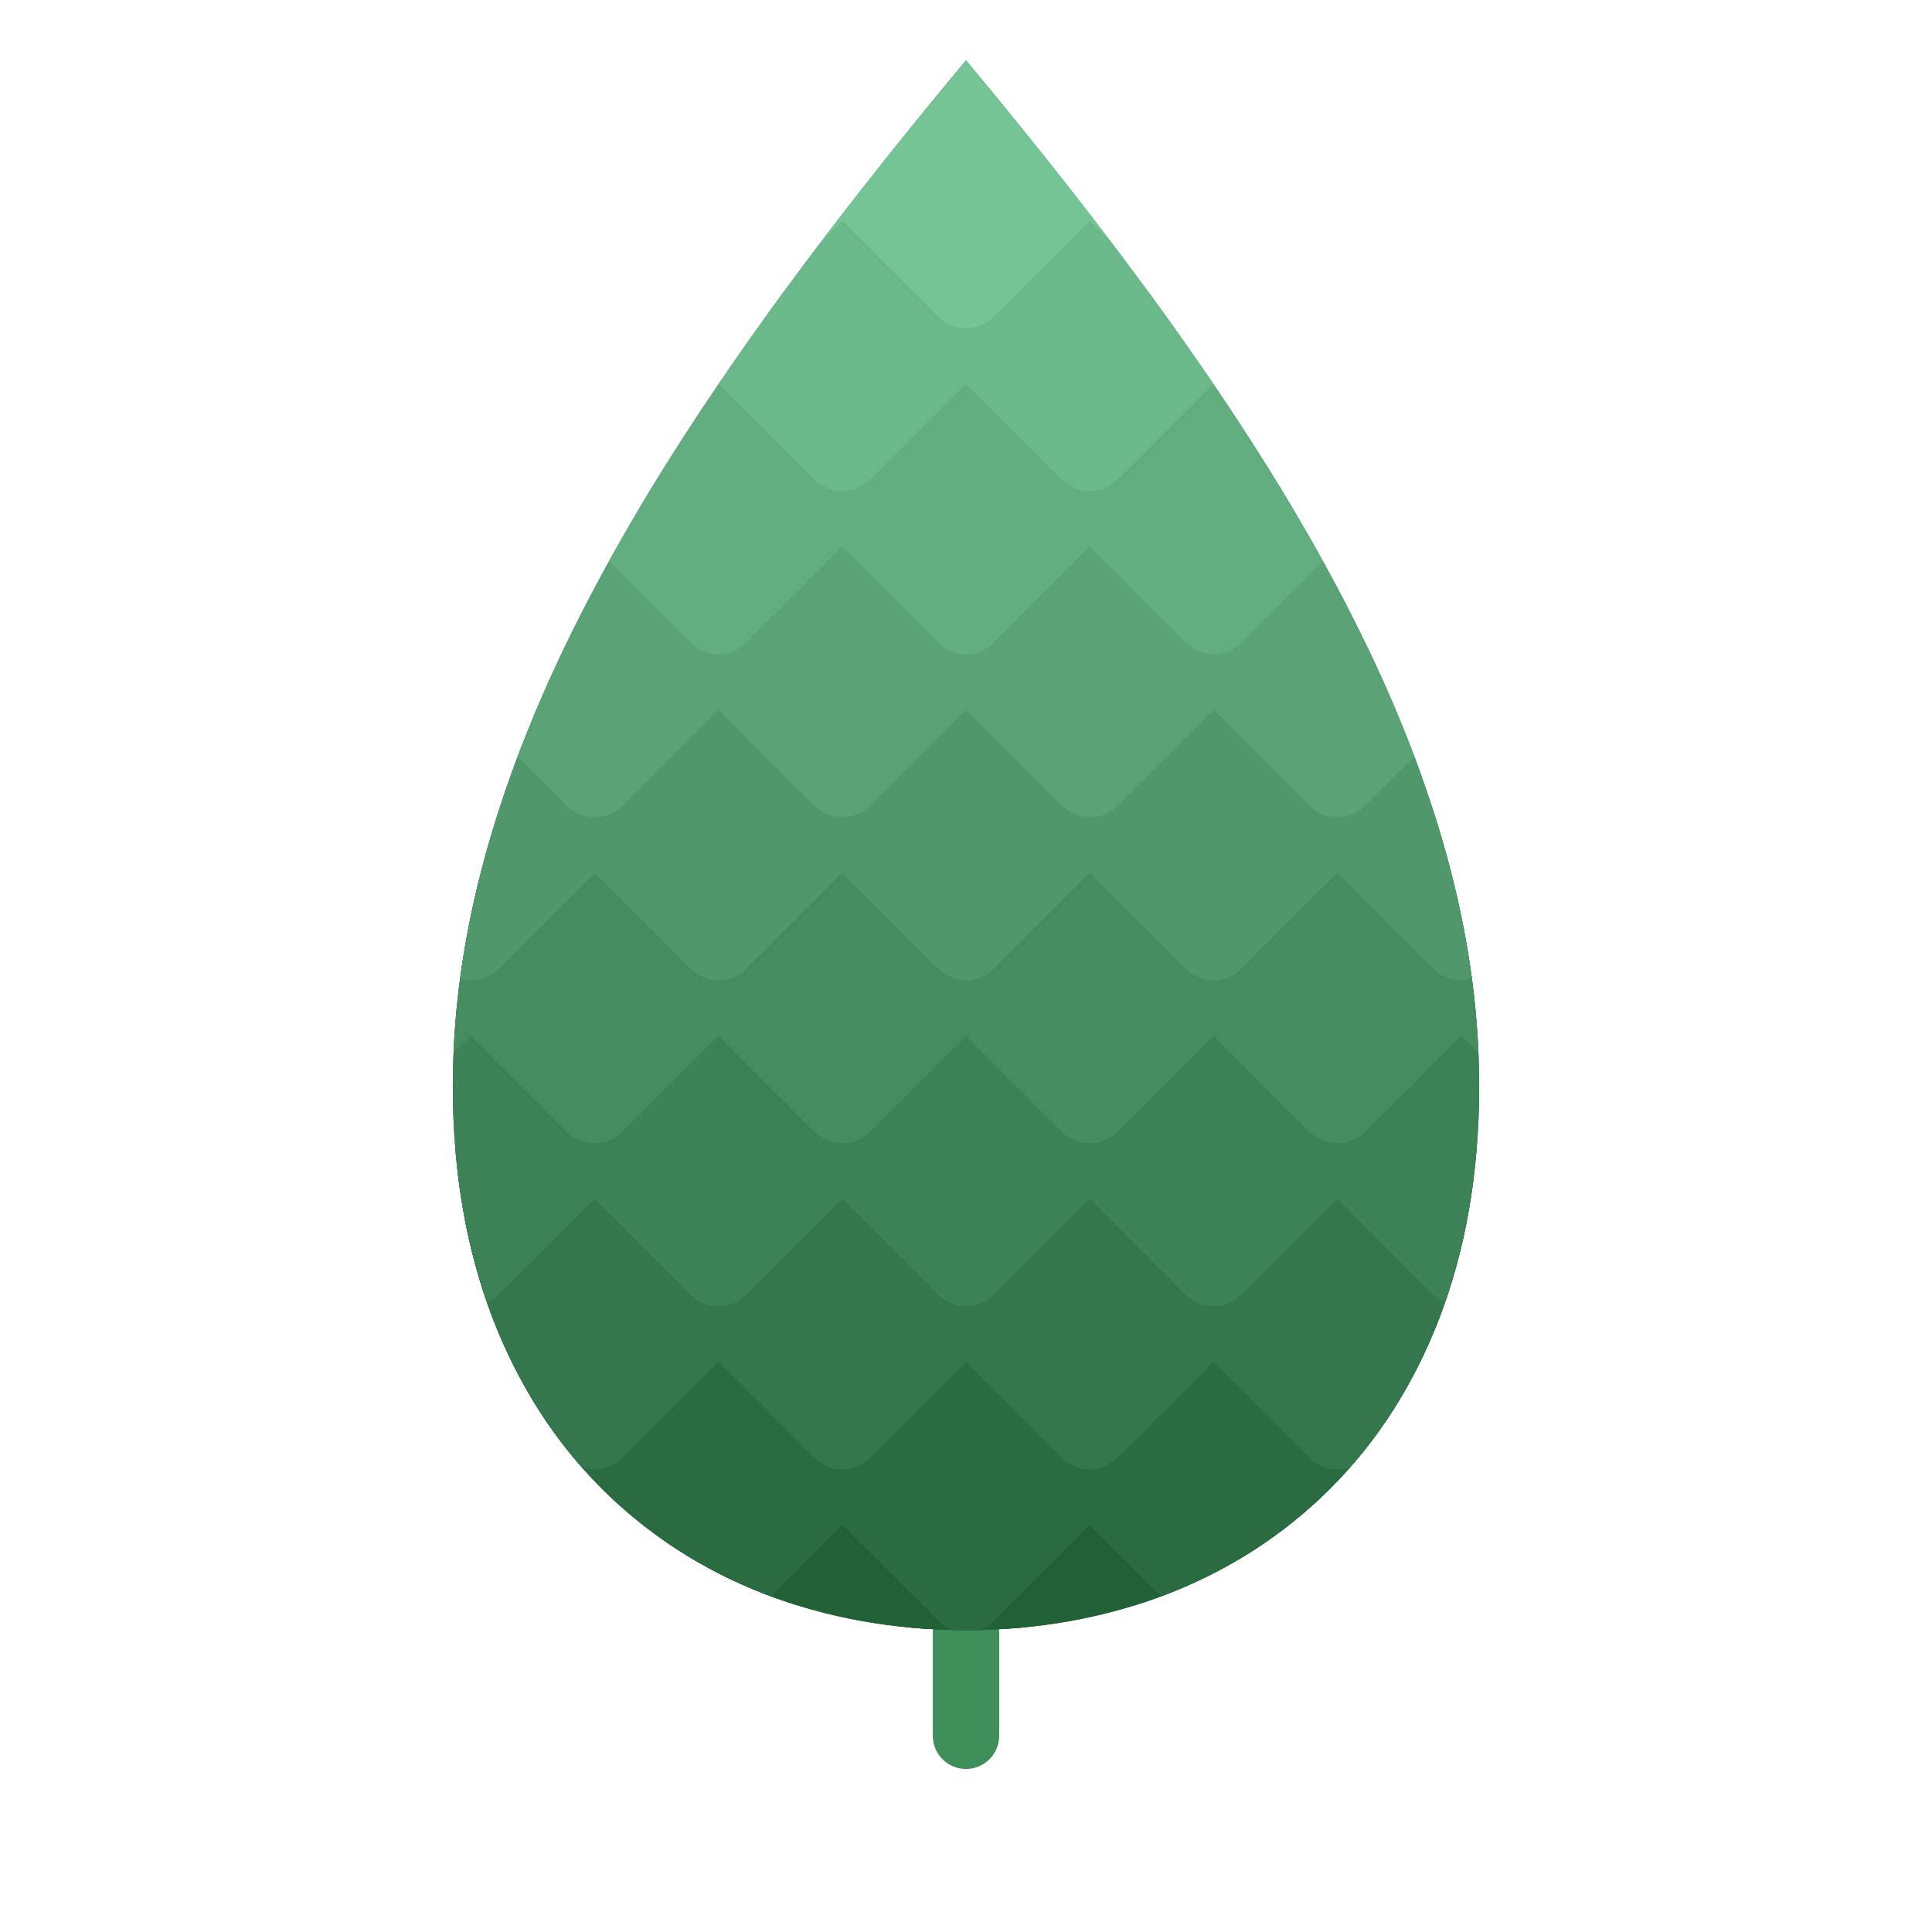
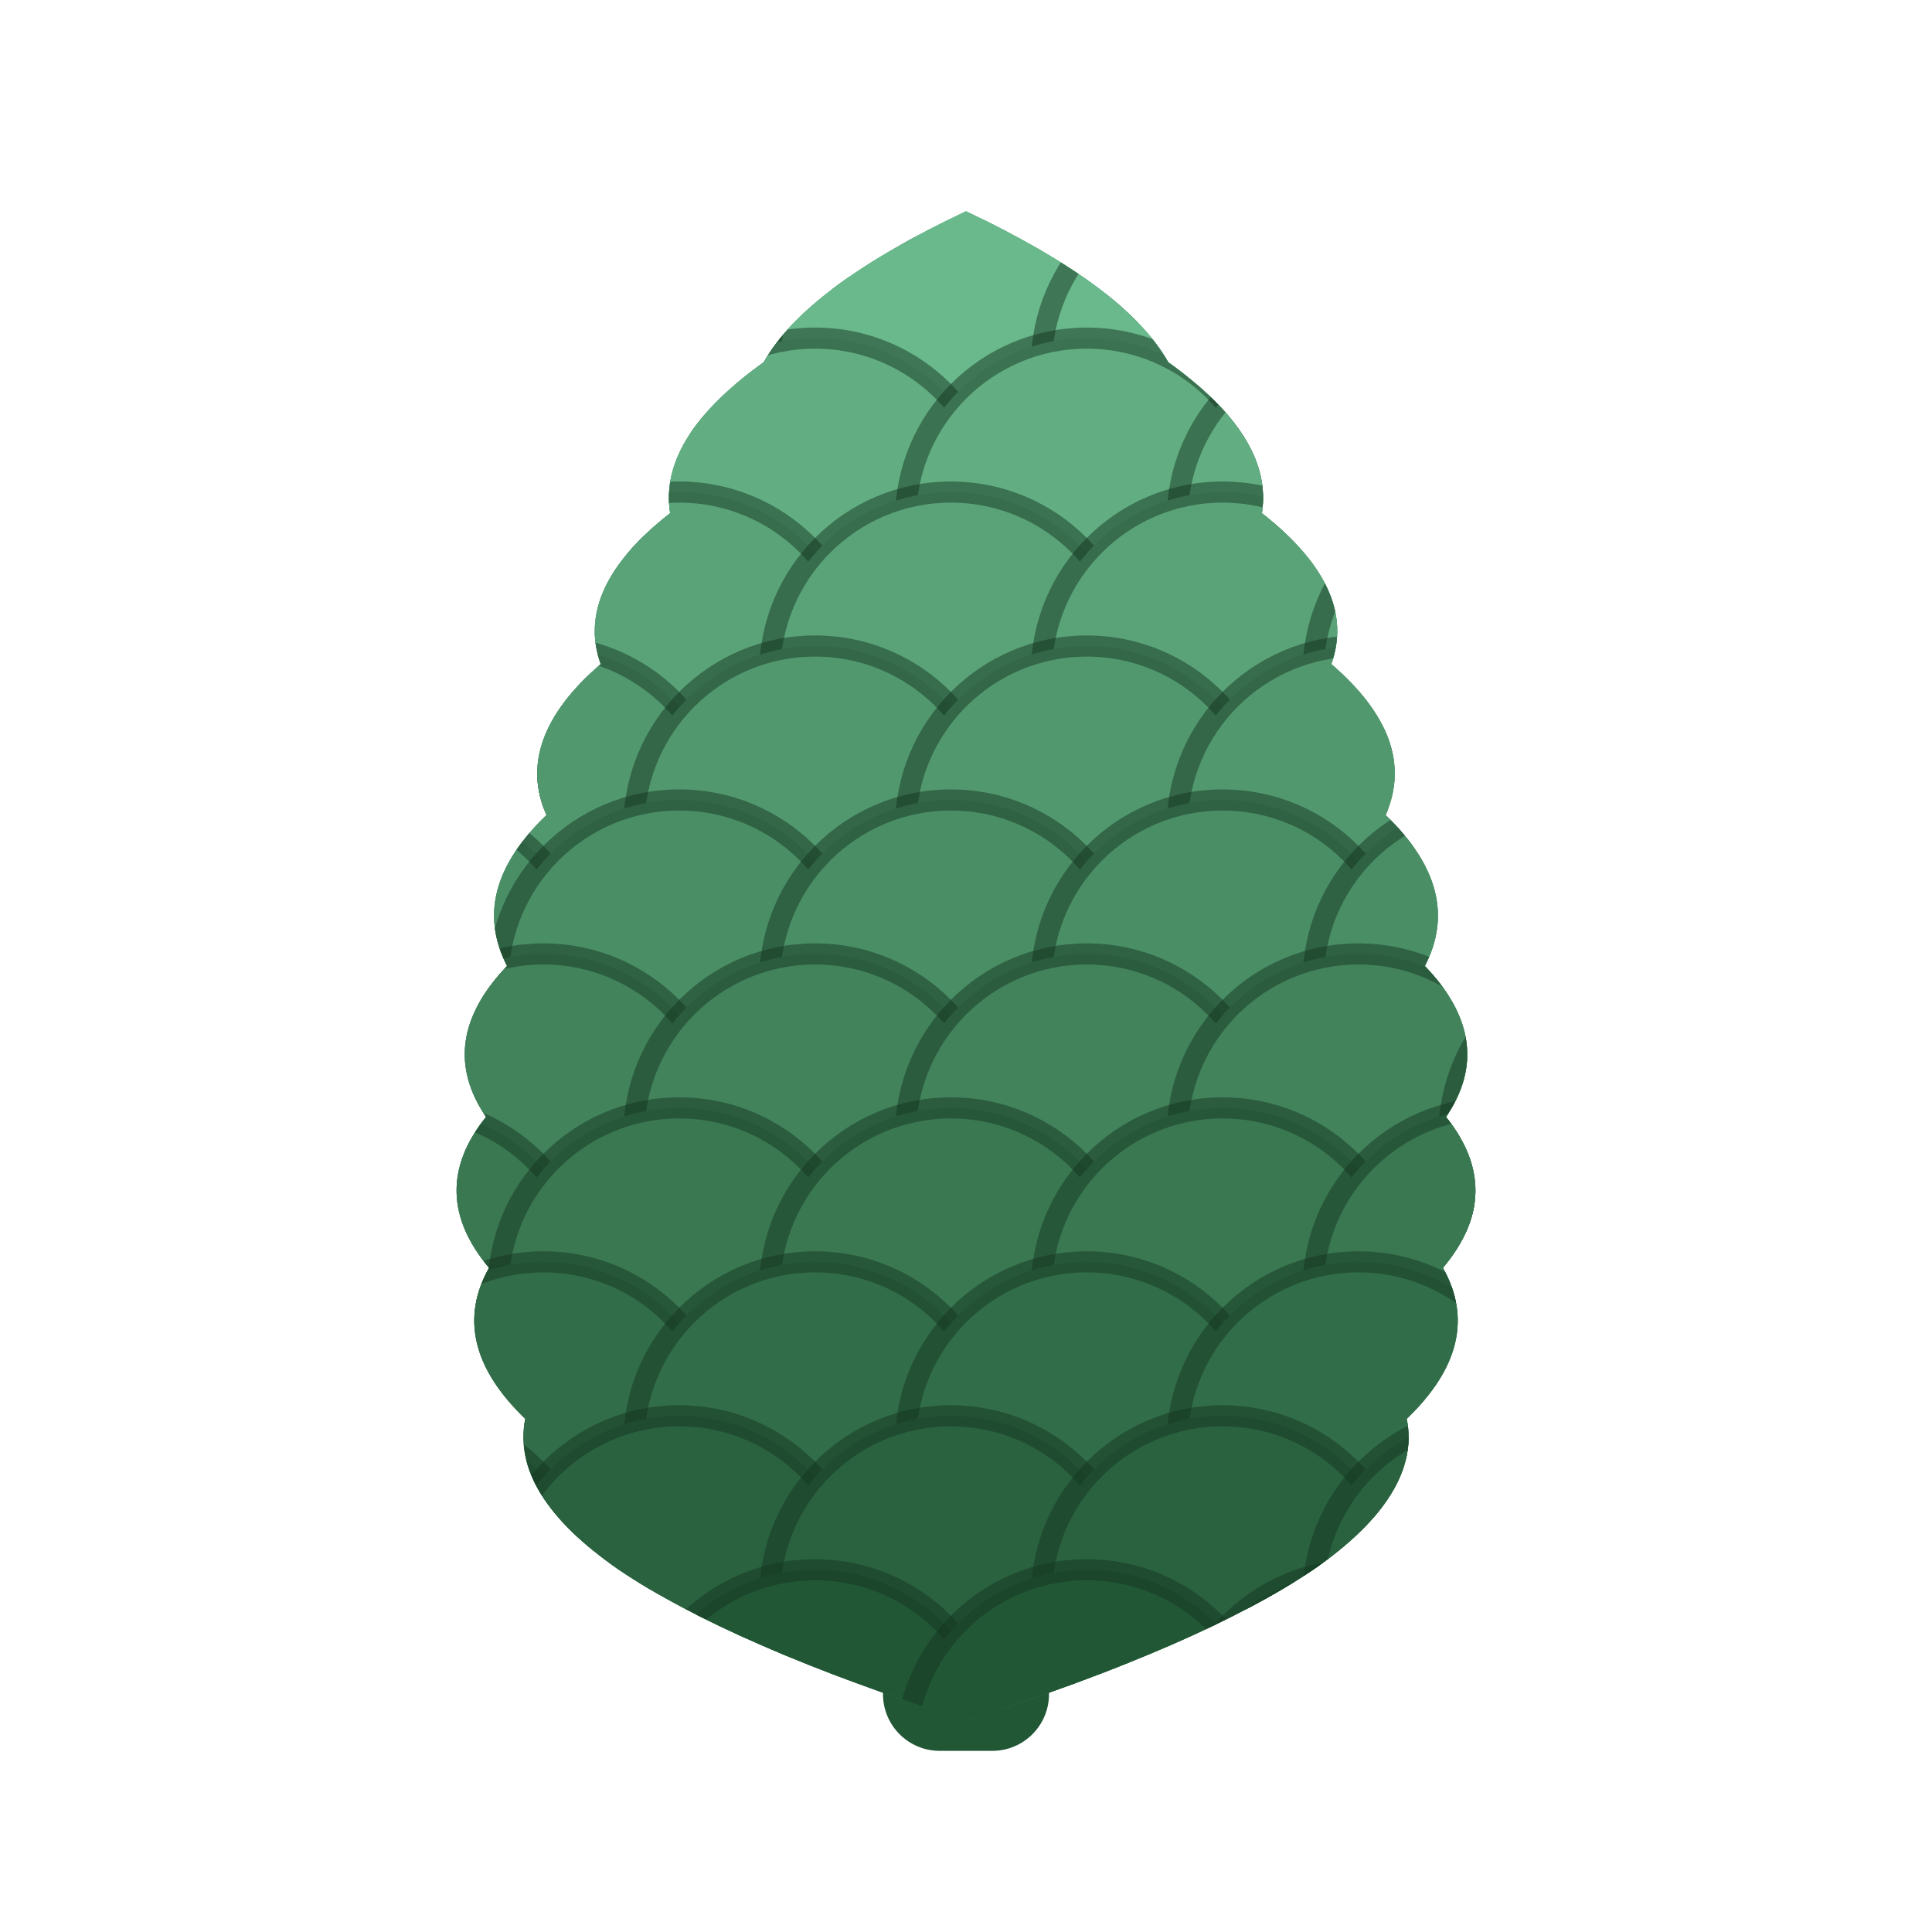
<svg xmlns="http://www.w3.org/2000/svg" viewBox="0 0 64 64" role="img" aria-label="Songguo">
  <defs>
    <clipPath id="sg-clip">
-       <path d="M32 2 C42 14 49 25 49 36 C49 47.5 41.5 54 32 54 C22.5 54 15 47.5 15 36 C15 25 22 14 32 2 Z" />
+       <path d="M32 7.0 Q34.0 7.0 32.0 7.0 Q37.3 9.5 38.7 12.0 Q42.2 14.5 41.8 17.0 Q45.0 19.5 44.1 22.0 Q47.0 24.5 45.9 27.0 Q48.5 29.5 47.2 32.0 Q49.6 34.5 47.9 37.0 Q49.9 39.5 47.8 42.0 Q49.2 44.5 46.6 47.0 Q47.1 49.5 43.5 52.0 Q39.8 54.5 32.0 57.0 Q30.0 57.0 32.0 57.0 Q24.2 54.5 20.5 52.0 Q16.9 49.5 17.4 47.0 Q14.8 44.5 16.2 42.0 Q14.1 39.5 16.1 37.0 Q14.4 34.5 16.8 32.0 Q15.5 29.5 18.1 27.0 Q17.0 24.5 19.9 22.0 Q19.0 19.5 22.2 17.0 Q21.8 14.5 25.3 12.0 Q26.7 9.5 32.0 7.0 Z" />
    </clipPath>
  </defs>
-   <rect x="30.9" y="53" width="2.2" height="5.6" rx="1.1" fill="#3F8F5B" />
+   <rect x="29.25" y="53.5" width="5.5" height="4.5" rx="1.88" fill="#225736" />
  <g clip-path="url(#sg-clip)">
-     <rect x="10" y="0" width="44" height="56" fill="#1F5634" />
-     <g fill="#226038">
-       <rect x="-5.23" y="-5.23" width="10.47" height="10.47" rx="1.3" transform="translate(11.5,52.6) rotate(45)" />
-       <rect x="-5.23" y="-5.23" width="10.47" height="10.47" rx="1.3" transform="translate(19.7,52.6) rotate(45)" />
-       <rect x="-5.23" y="-5.23" width="10.47" height="10.47" rx="1.3" transform="translate(27.9,52.6) rotate(45)" />
-       <rect x="-5.23" y="-5.23" width="10.47" height="10.47" rx="1.3" transform="translate(36.1,52.6) rotate(45)" />
-       <rect x="-5.23" y="-5.23" width="10.47" height="10.47" rx="1.3" transform="translate(44.3,52.6) rotate(45)" />
-       <rect x="-5.23" y="-5.23" width="10.47" height="10.47" rx="1.3" transform="translate(52.5,52.6) rotate(45)" />
+     <rect x="4" y="0" width="56" height="64" fill="#468861" />
+     <g fill="#72c495" stroke="#153621" stroke-width="0.7" stroke-opacity="0.5">
+       <circle cx="-9.0" cy="7.0" r="6.0" />
+       <circle cx="0.0" cy="7.0" r="6.0" />
+       <circle cx="9.0" cy="7.0" r="6.0" />
+       <circle cx="18.0" cy="7.0" r="6.0" />
+       <circle cx="27.0" cy="7.0" r="6.0" />
+       <circle cx="36.0" cy="7.0" r="6.0" />
+       <circle cx="45.0" cy="7.0" r="6.0" />
+       <circle cx="54.0" cy="7.0" r="6.0" />
+       <circle cx="63.0" cy="7.0" r="6.0" />
+       <circle cx="72.0" cy="7.0" r="6.0" />
    </g>
-     <g fill="#2b6b42">
-       <rect x="-5.23" y="-5.23" width="10.47" height="10.47" rx="1.3" transform="translate(7.4,47.2) rotate(45)" />
-       <rect x="-5.23" y="-5.23" width="10.47" height="10.47" rx="1.3" transform="translate(15.6,47.2) rotate(45)" />
-       <rect x="-5.23" y="-5.23" width="10.47" height="10.47" rx="1.3" transform="translate(23.8,47.2) rotate(45)" />
-       <rect x="-5.23" y="-5.23" width="10.47" height="10.47" rx="1.3" transform="translate(32,47.2) rotate(45)" />
-       <rect x="-5.23" y="-5.23" width="10.47" height="10.47" rx="1.3" transform="translate(40.2,47.2) rotate(45)" />
-       <rect x="-5.23" y="-5.23" width="10.47" height="10.47" rx="1.3" transform="translate(48.4,47.2) rotate(45)" />
-       <rect x="-5.23" y="-5.23" width="10.47" height="10.47" rx="1.3" transform="translate(56.6,47.2) rotate(45)" />
+     <g fill="#6ab98c" stroke="#153621" stroke-width="0.7" stroke-opacity="0.5">
+       <circle cx="-4.5" cy="12.1" r="6.0" />
+       <circle cx="4.5" cy="12.1" r="6.0" />
+       <circle cx="13.5" cy="12.1" r="6.0" />
+       <circle cx="22.5" cy="12.1" r="6.0" />
+       <circle cx="31.5" cy="12.1" r="6.0" />
+       <circle cx="40.5" cy="12.1" r="6.0" />
+       <circle cx="49.5" cy="12.1" r="6.0" />
+       <circle cx="58.5" cy="12.1" r="6.0" />
+       <circle cx="67.5" cy="12.1" r="6.0" />
    </g>
-     <g fill="#34764d">
-       <rect x="-5.23" y="-5.23" width="10.47" height="10.47" rx="1.3" transform="translate(11.5,41.8) rotate(45)" />
-       <rect x="-5.23" y="-5.23" width="10.47" height="10.47" rx="1.3" transform="translate(19.7,41.8) rotate(45)" />
-       <rect x="-5.23" y="-5.23" width="10.47" height="10.47" rx="1.3" transform="translate(27.9,41.8) rotate(45)" />
-       <rect x="-5.23" y="-5.23" width="10.47" height="10.47" rx="1.3" transform="translate(36.1,41.8) rotate(45)" />
-       <rect x="-5.23" y="-5.23" width="10.47" height="10.47" rx="1.3" transform="translate(44.3,41.8) rotate(45)" />
-       <rect x="-5.23" y="-5.23" width="10.47" height="10.47" rx="1.3" transform="translate(52.5,41.8) rotate(45)" />
+     <g fill="#62ae82" stroke="#153621" stroke-width="0.7" stroke-opacity="0.5">
+       <circle cx="-9.0" cy="17.2" r="6.0" />
+       <circle cx="0.0" cy="17.2" r="6.0" />
+       <circle cx="9.0" cy="17.2" r="6.0" />
+       <circle cx="18.0" cy="17.2" r="6.0" />
+       <circle cx="27.0" cy="17.2" r="6.0" />
+       <circle cx="36.0" cy="17.2" r="6.0" />
+       <circle cx="45.0" cy="17.2" r="6.0" />
+       <circle cx="54.0" cy="17.2" r="6.0" />
+       <circle cx="63.0" cy="17.2" r="6.0" />
+       <circle cx="72.0" cy="17.2" r="6.0" />
    </g>
-     <g fill="#3d8157">
-       <rect x="-5.23" y="-5.23" width="10.47" height="10.47" rx="1.3" transform="translate(7.4,36.4) rotate(45)" />
-       <rect x="-5.23" y="-5.23" width="10.47" height="10.47" rx="1.3" transform="translate(15.6,36.4) rotate(45)" />
-       <rect x="-5.23" y="-5.23" width="10.47" height="10.47" rx="1.3" transform="translate(23.8,36.4) rotate(45)" />
-       <rect x="-5.23" y="-5.23" width="10.47" height="10.47" rx="1.3" transform="translate(32,36.4) rotate(45)" />
-       <rect x="-5.23" y="-5.23" width="10.47" height="10.47" rx="1.3" transform="translate(40.2,36.4) rotate(45)" />
-       <rect x="-5.23" y="-5.23" width="10.47" height="10.47" rx="1.3" transform="translate(48.4,36.4) rotate(45)" />
-       <rect x="-5.23" y="-5.23" width="10.47" height="10.47" rx="1.3" transform="translate(56.6,36.4) rotate(45)" />
+     <g fill="#5aa378" stroke="#153621" stroke-width="0.7" stroke-opacity="0.5">
+       <circle cx="-4.5" cy="22.3" r="6.0" />
+       <circle cx="4.5" cy="22.3" r="6.0" />
+       <circle cx="13.5" cy="22.3" r="6.0" />
+       <circle cx="22.5" cy="22.3" r="6.0" />
+       <circle cx="31.5" cy="22.3" r="6.0" />
+       <circle cx="40.5" cy="22.3" r="6.0" />
+       <circle cx="49.5" cy="22.3" r="6.0" />
+       <circle cx="58.5" cy="22.3" r="6.0" />
+       <circle cx="67.5" cy="22.3" r="6.0" />
    </g>
-     <g fill="#468c61">
-       <rect x="-5.23" y="-5.23" width="10.47" height="10.47" rx="1.3" transform="translate(11.5,31) rotate(45)" />
-       <rect x="-5.23" y="-5.23" width="10.47" height="10.47" rx="1.3" transform="translate(19.7,31) rotate(45)" />
-       <rect x="-5.23" y="-5.23" width="10.47" height="10.47" rx="1.3" transform="translate(27.9,31) rotate(45)" />
-       <rect x="-5.23" y="-5.23" width="10.47" height="10.47" rx="1.3" transform="translate(36.1,31) rotate(45)" />
-       <rect x="-5.23" y="-5.23" width="10.47" height="10.47" rx="1.3" transform="translate(44.3,31) rotate(45)" />
-       <rect x="-5.23" y="-5.23" width="10.47" height="10.47" rx="1.3" transform="translate(52.5,31) rotate(45)" />
+     <g fill="#52986f" stroke="#153621" stroke-width="0.7" stroke-opacity="0.5">
+       <circle cx="-9.0" cy="27.4" r="6.0" />
+       <circle cx="0.0" cy="27.4" r="6.0" />
+       <circle cx="9.0" cy="27.4" r="6.0" />
+       <circle cx="18.0" cy="27.4" r="6.0" />
+       <circle cx="27.0" cy="27.4" r="6.0" />
+       <circle cx="36.0" cy="27.4" r="6.0" />
+       <circle cx="45.0" cy="27.4" r="6.0" />
+       <circle cx="54.0" cy="27.4" r="6.0" />
+       <circle cx="63.0" cy="27.4" r="6.0" />
+       <circle cx="72.0" cy="27.4" r="6.0" />
    </g>
-     <g fill="#50986c">
-       <rect x="-5.23" y="-5.23" width="10.47" height="10.47" rx="1.3" transform="translate(7.4,25.6) rotate(45)" />
-       <rect x="-5.23" y="-5.23" width="10.47" height="10.47" rx="1.3" transform="translate(15.6,25.6) rotate(45)" />
-       <rect x="-5.23" y="-5.23" width="10.47" height="10.47" rx="1.3" transform="translate(23.8,25.6) rotate(45)" />
-       <rect x="-5.23" y="-5.23" width="10.47" height="10.47" rx="1.3" transform="translate(32,25.6) rotate(45)" />
-       <rect x="-5.23" y="-5.23" width="10.47" height="10.47" rx="1.3" transform="translate(40.2,25.6) rotate(45)" />
-       <rect x="-5.23" y="-5.23" width="10.47" height="10.47" rx="1.3" transform="translate(48.4,25.6) rotate(45)" />
-       <rect x="-5.23" y="-5.23" width="10.47" height="10.47" rx="1.3" transform="translate(56.6,25.6) rotate(45)" />
+     <g fill="#4a8e66" stroke="#153621" stroke-width="0.7" stroke-opacity="0.5">
+       <circle cx="-4.5" cy="32.5" r="6.0" />
+       <circle cx="4.5" cy="32.5" r="6.0" />
+       <circle cx="13.5" cy="32.5" r="6.0" />
+       <circle cx="22.5" cy="32.5" r="6.0" />
+       <circle cx="31.5" cy="32.5" r="6.0" />
+       <circle cx="40.5" cy="32.5" r="6.0" />
+       <circle cx="49.5" cy="32.5" r="6.0" />
+       <circle cx="58.5" cy="32.5" r="6.0" />
+       <circle cx="67.5" cy="32.5" r="6.0" />
    </g>
-     <g fill="#59a376">
-       <rect x="-5.23" y="-5.23" width="10.47" height="10.47" rx="1.3" transform="translate(11.5,20.2) rotate(45)" />
-       <rect x="-5.23" y="-5.23" width="10.47" height="10.47" rx="1.3" transform="translate(19.7,20.2) rotate(45)" />
-       <rect x="-5.23" y="-5.23" width="10.47" height="10.47" rx="1.3" transform="translate(27.9,20.2) rotate(45)" />
-       <rect x="-5.23" y="-5.23" width="10.47" height="10.47" rx="1.3" transform="translate(36.1,20.2) rotate(45)" />
-       <rect x="-5.23" y="-5.23" width="10.47" height="10.47" rx="1.3" transform="translate(44.3,20.2) rotate(45)" />
-       <rect x="-5.23" y="-5.23" width="10.47" height="10.47" rx="1.3" transform="translate(52.5,20.2) rotate(45)" />
+     <g fill="#42835c" stroke="#153621" stroke-width="0.7" stroke-opacity="0.5">
+       <circle cx="-9.0" cy="37.6" r="6.0" />
+       <circle cx="0.0" cy="37.6" r="6.0" />
+       <circle cx="9.0" cy="37.6" r="6.0" />
+       <circle cx="18.0" cy="37.6" r="6.0" />
+       <circle cx="27.0" cy="37.6" r="6.0" />
+       <circle cx="36.0" cy="37.6" r="6.0" />
+       <circle cx="45.0" cy="37.6" r="6.0" />
+       <circle cx="54.0" cy="37.6" r="6.0" />
+       <circle cx="63.0" cy="37.6" r="6.0" />
+       <circle cx="72.0" cy="37.6" r="6.0" />
    </g>
-     <g fill="#62ae80">
-       <rect x="-5.23" y="-5.23" width="10.47" height="10.47" rx="1.3" transform="translate(7.4,14.8) rotate(45)" />
-       <rect x="-5.23" y="-5.23" width="10.47" height="10.47" rx="1.3" transform="translate(15.6,14.8) rotate(45)" />
-       <rect x="-5.23" y="-5.23" width="10.47" height="10.47" rx="1.3" transform="translate(23.8,14.8) rotate(45)" />
-       <rect x="-5.23" y="-5.23" width="10.47" height="10.47" rx="1.3" transform="translate(32,14.8) rotate(45)" />
-       <rect x="-5.23" y="-5.23" width="10.47" height="10.47" rx="1.3" transform="translate(40.2,14.8) rotate(45)" />
-       <rect x="-5.23" y="-5.23" width="10.47" height="10.47" rx="1.3" transform="translate(48.4,14.8) rotate(45)" />
-       <rect x="-5.23" y="-5.23" width="10.47" height="10.47" rx="1.3" transform="translate(56.6,14.8) rotate(45)" />
+     <g fill="#3a7852" stroke="#153621" stroke-width="0.7" stroke-opacity="0.5">
+       <circle cx="-4.5" cy="42.7" r="6.0" />
+       <circle cx="4.5" cy="42.7" r="6.0" />
+       <circle cx="13.5" cy="42.7" r="6.0" />
+       <circle cx="22.5" cy="42.7" r="6.0" />
+       <circle cx="31.5" cy="42.7" r="6.0" />
+       <circle cx="40.5" cy="42.7" r="6.0" />
+       <circle cx="49.5" cy="42.7" r="6.0" />
+       <circle cx="58.5" cy="42.7" r="6.0" />
+       <circle cx="67.5" cy="42.7" r="6.0" />
    </g>
-     <g fill="#6bb98b">
-       <rect x="-5.23" y="-5.23" width="10.47" height="10.47" rx="1.3" transform="translate(11.5,9.4) rotate(45)" />
-       <rect x="-5.23" y="-5.23" width="10.47" height="10.47" rx="1.3" transform="translate(19.7,9.4) rotate(45)" />
-       <rect x="-5.23" y="-5.23" width="10.47" height="10.47" rx="1.3" transform="translate(27.9,9.4) rotate(45)" />
-       <rect x="-5.23" y="-5.23" width="10.47" height="10.47" rx="1.3" transform="translate(36.1,9.4) rotate(45)" />
-       <rect x="-5.23" y="-5.23" width="10.47" height="10.47" rx="1.3" transform="translate(44.3,9.4) rotate(45)" />
-       <rect x="-5.23" y="-5.23" width="10.47" height="10.47" rx="1.3" transform="translate(52.5,9.4) rotate(45)" />
+     <g fill="#326d49" stroke="#153621" stroke-width="0.7" stroke-opacity="0.5">
+       <circle cx="-9.0" cy="47.8" r="6.0" />
+       <circle cx="0.0" cy="47.8" r="6.0" />
+       <circle cx="9.0" cy="47.8" r="6.0" />
+       <circle cx="18.0" cy="47.8" r="6.0" />
+       <circle cx="27.0" cy="47.8" r="6.0" />
+       <circle cx="36.0" cy="47.8" r="6.0" />
+       <circle cx="45.0" cy="47.8" r="6.0" />
+       <circle cx="54.0" cy="47.8" r="6.0" />
+       <circle cx="63.0" cy="47.8" r="6.0" />
+       <circle cx="72.0" cy="47.8" r="6.0" />
    </g>
-     <g fill="#74c495">
-       <rect x="-5.23" y="-5.23" width="10.47" height="10.47" rx="1.3" transform="translate(7.4,4) rotate(45)" />
-       <rect x="-5.23" y="-5.23" width="10.47" height="10.47" rx="1.3" transform="translate(15.6,4) rotate(45)" />
-       <rect x="-5.23" y="-5.23" width="10.47" height="10.47" rx="1.3" transform="translate(23.8,4) rotate(45)" />
-       <rect x="-5.23" y="-5.23" width="10.47" height="10.47" rx="1.3" transform="translate(32,4) rotate(45)" />
-       <rect x="-5.23" y="-5.23" width="10.47" height="10.47" rx="1.3" transform="translate(40.2,4) rotate(45)" />
-       <rect x="-5.23" y="-5.23" width="10.47" height="10.47" rx="1.3" transform="translate(48.4,4) rotate(45)" />
-       <rect x="-5.23" y="-5.23" width="10.47" height="10.47" rx="1.3" transform="translate(56.6,4) rotate(45)" />
+     <g fill="#2a6240" stroke="#153621" stroke-width="0.7" stroke-opacity="0.5">
+       <circle cx="-4.5" cy="52.9" r="6.0" />
+       <circle cx="4.5" cy="52.9" r="6.0" />
+       <circle cx="13.5" cy="52.9" r="6.0" />
+       <circle cx="22.5" cy="52.9" r="6.0" />
+       <circle cx="31.5" cy="52.9" r="6.0" />
+       <circle cx="40.5" cy="52.9" r="6.0" />
+       <circle cx="49.5" cy="52.9" r="6.0" />
+       <circle cx="58.5" cy="52.9" r="6.0" />
+       <circle cx="67.5" cy="52.9" r="6.0" />
+     </g>
+     <g fill="#225736" stroke="#153621" stroke-width="0.7" stroke-opacity="0.5">
+       <circle cx="-9.0" cy="58.0" r="6.0" />
+       <circle cx="0.0" cy="58.0" r="6.0" />
+       <circle cx="9.0" cy="58.0" r="6.0" />
+       <circle cx="18.0" cy="58.0" r="6.0" />
+       <circle cx="27.0" cy="58.0" r="6.0" />
+       <circle cx="36.0" cy="58.0" r="6.0" />
+       <circle cx="45.0" cy="58.0" r="6.0" />
+       <circle cx="54.0" cy="58.0" r="6.0" />
+       <circle cx="63.0" cy="58.0" r="6.0" />
+       <circle cx="72.0" cy="58.0" r="6.0" />
    </g>
  </g>
</svg>
